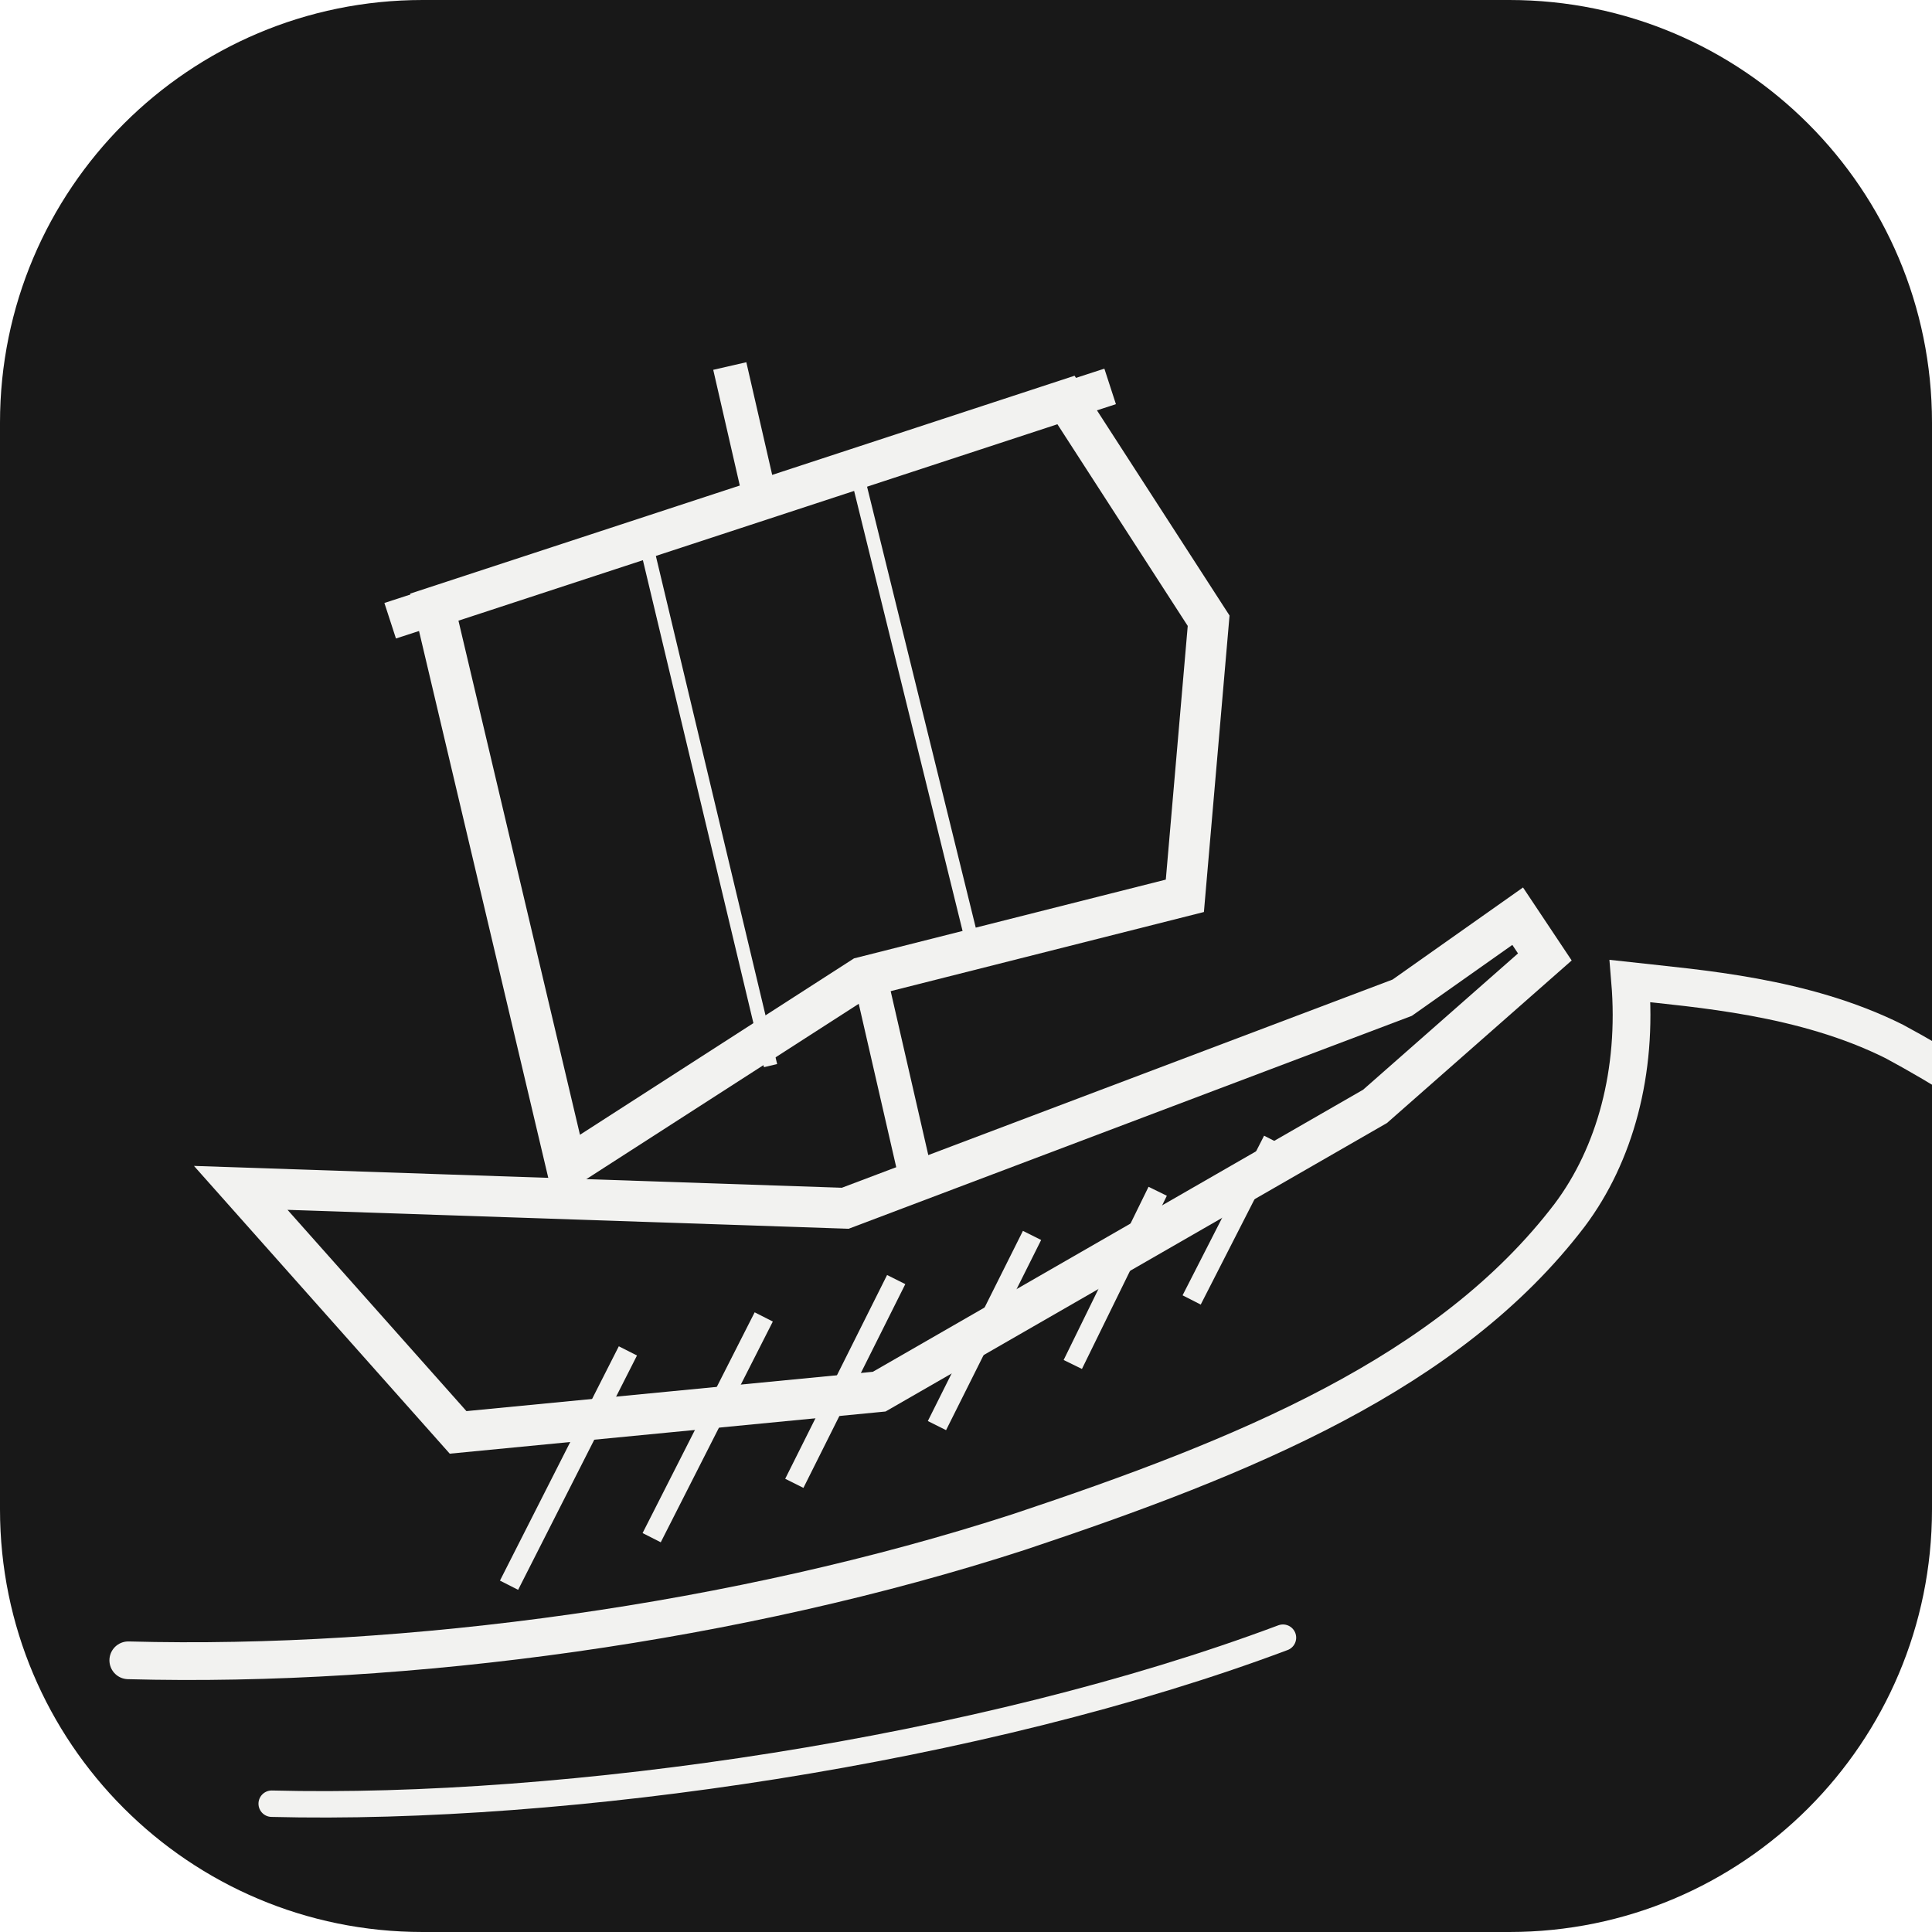
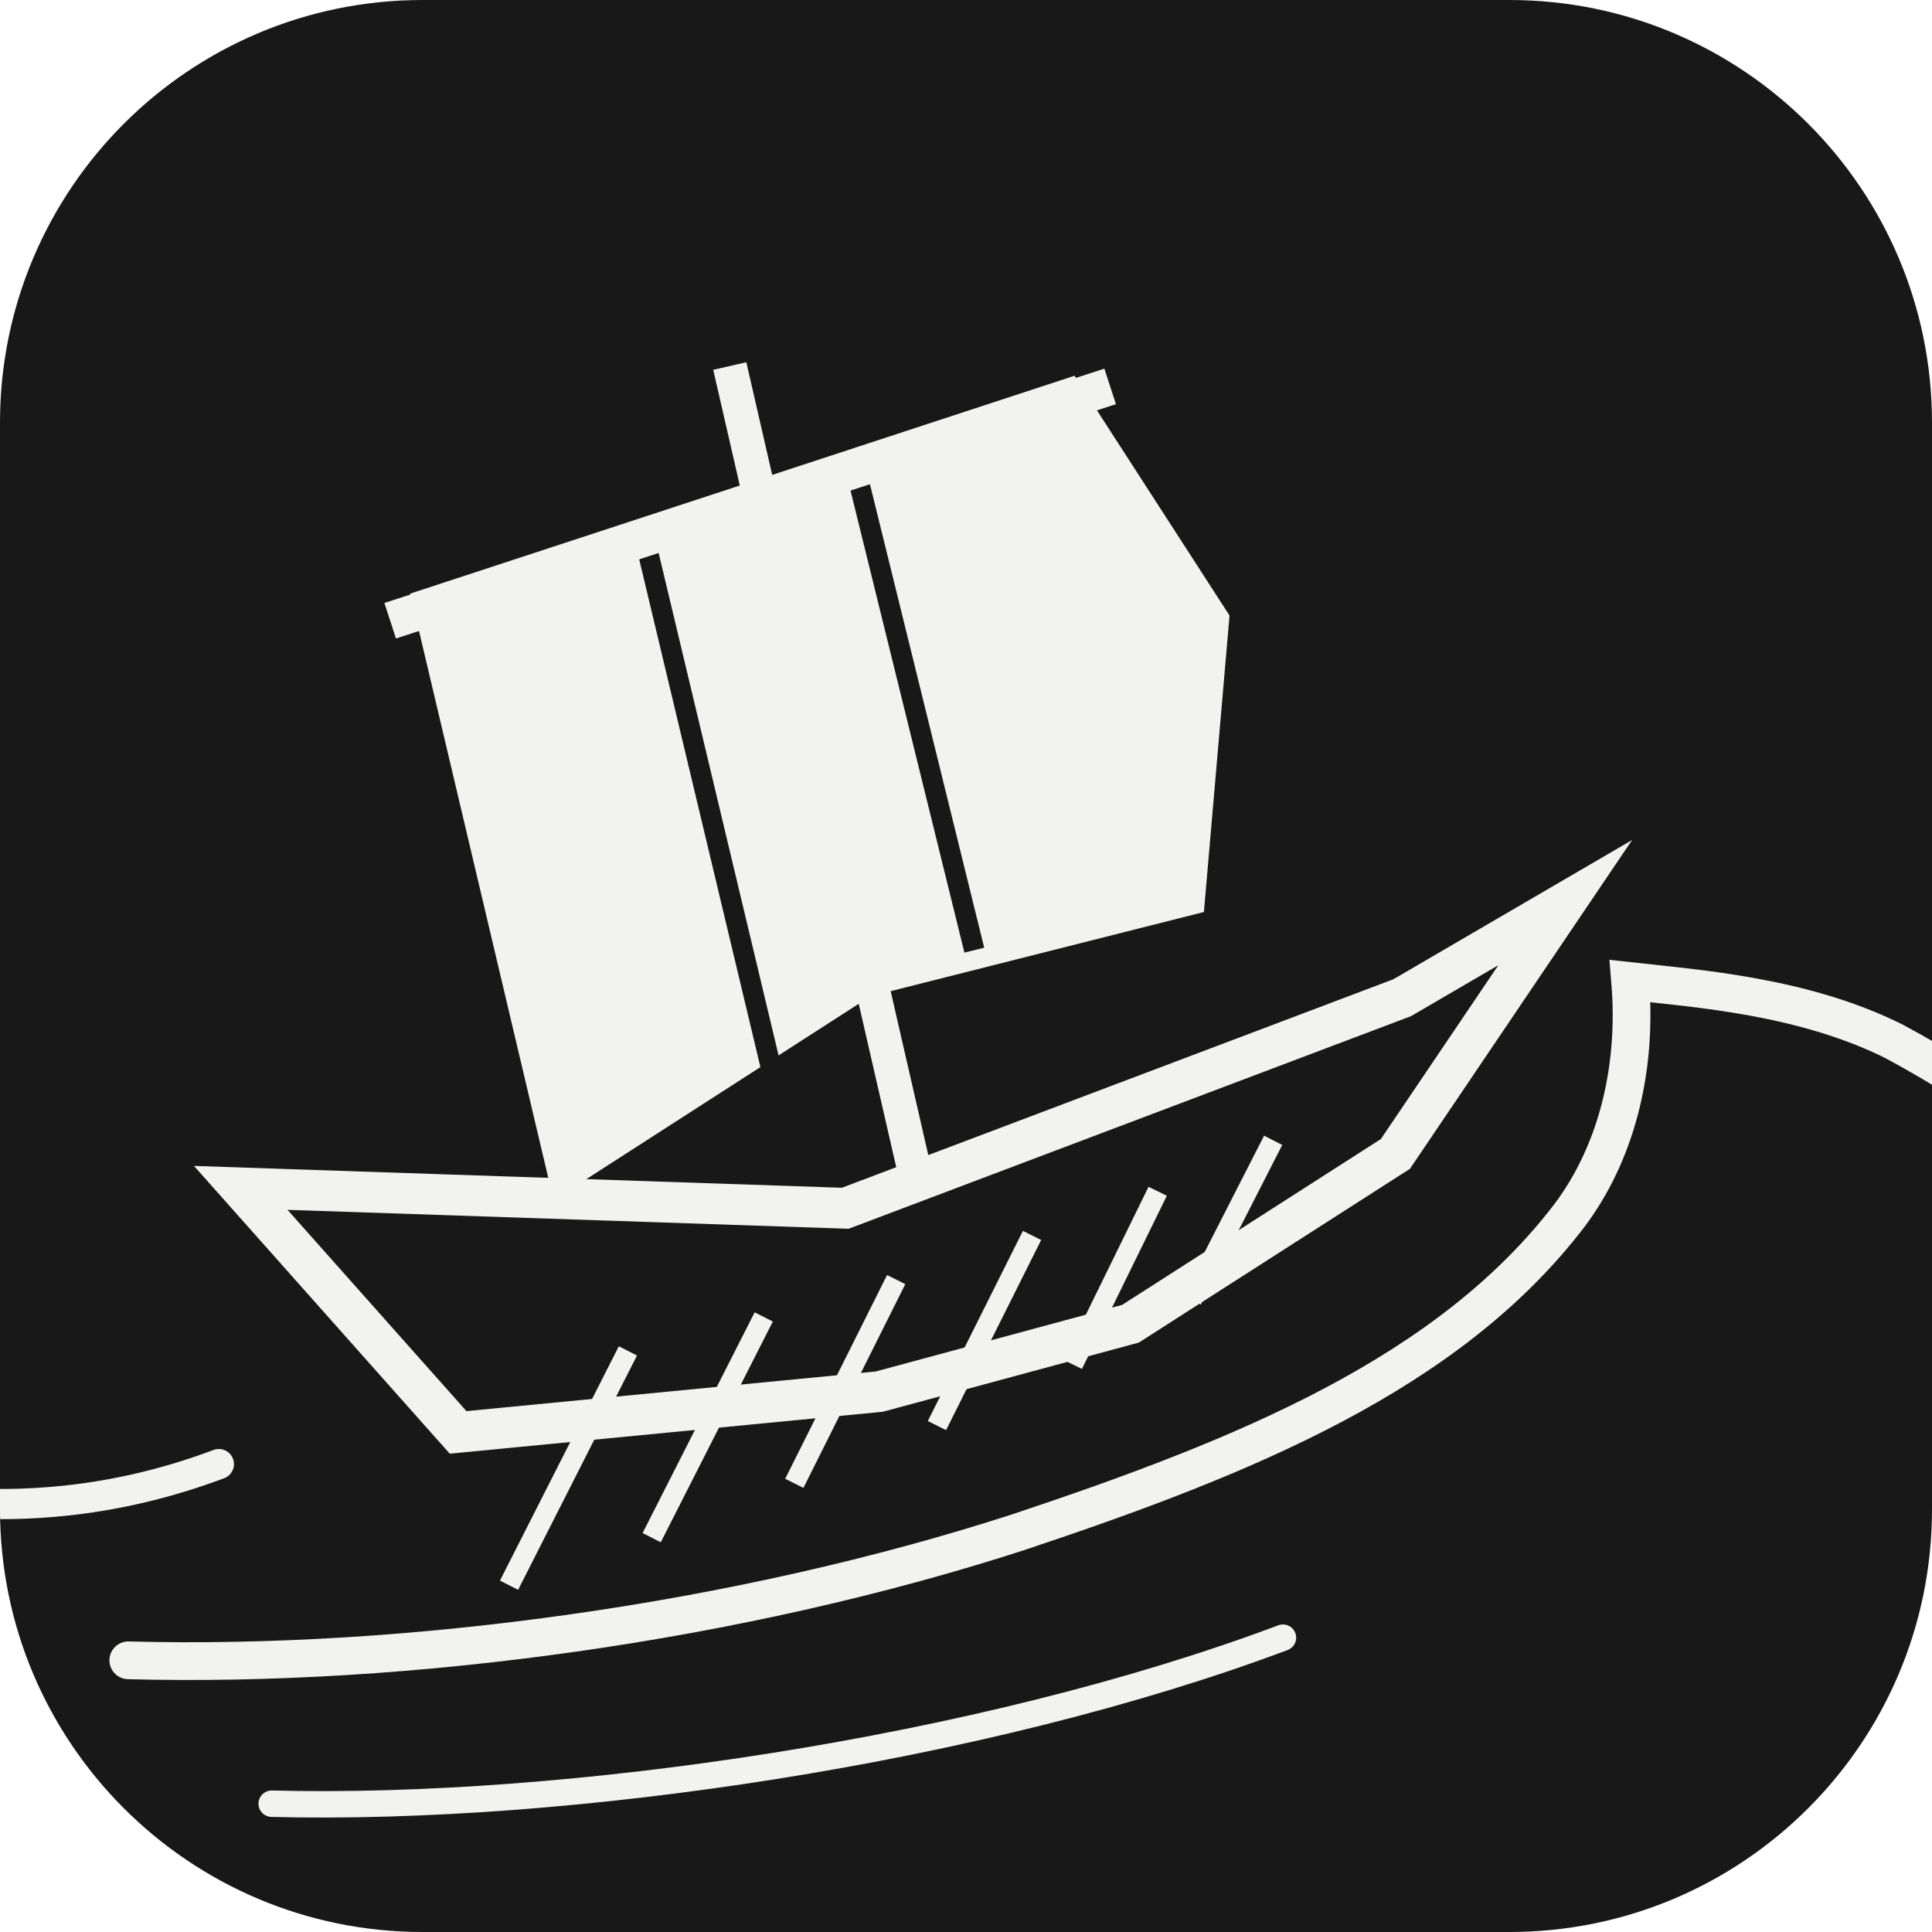
<svg xmlns="http://www.w3.org/2000/svg" viewBox="0 0 512 512">
  <defs>
    <clipPath id="edge">
      <rect width="512" height="512" rx="112" />
    </clipPath>
  </defs>
  <rect width="512" height="512" rx="112" fill="#181818" />
  <g fill="none" stroke="#f2f2f0" stroke-width="12" stroke-linejoin="miter" stroke-miterlimit="10" stroke-linecap="butt">
    <g transform="matrix(0.9 0 0 0.9 8 34)">
      <path d="M262 314 206 70" stroke-width="10" />
-       <path d="M119 141 305 80 347 145 340 226 245 250 158 306z" fill="#181818" />
-       <path d="M181 121 218 276M243 100 278 242" stroke-width="4" />
+       <path d="M119 141 305 80 347 145 340 226 245 250 158 306z" fill="#f2f2f0" />
+       <path d="M181 121 218 276M243 100 278 242" stroke="#181818" stroke-width="6" />
      <path d="M106 145 318 76" stroke-width="11" />
-       <path d="M62 312 126 384 250 372 396 288 446 244 438 232 404 256 240 318z" fill="#181818" />
+       <path d="M62 312 126 384 250 372 324 352 402 302 452 228 404 256 240 318z" fill="#181818" />
      <path d="M176 360 141 429M216 350 183 415M255 339 225 399M295 326 267 382M332 313 307 364M366 298 342 345" stroke-width="6" />
    </g>
    <path clip-path="url(#edge)" d="M34 440C108 442 196 430 270 406C330 386 384 364 416 322C428 306 434 284 432 260C450 262 478 264 502 276C528 290 548 306 570 318" stroke-width="10" stroke-linejoin="miter" stroke-miterlimit="6" stroke-linecap="round" />
    <path d="M72 478C150 480 260 464 340 434" stroke-width="7" stroke-linecap="round" />
+     <path clip-path="url(#edge)" d="M-14 398C10 400 34 397 58 388" stroke-width="8" stroke-linecap="round" />
  </g>
</svg>
